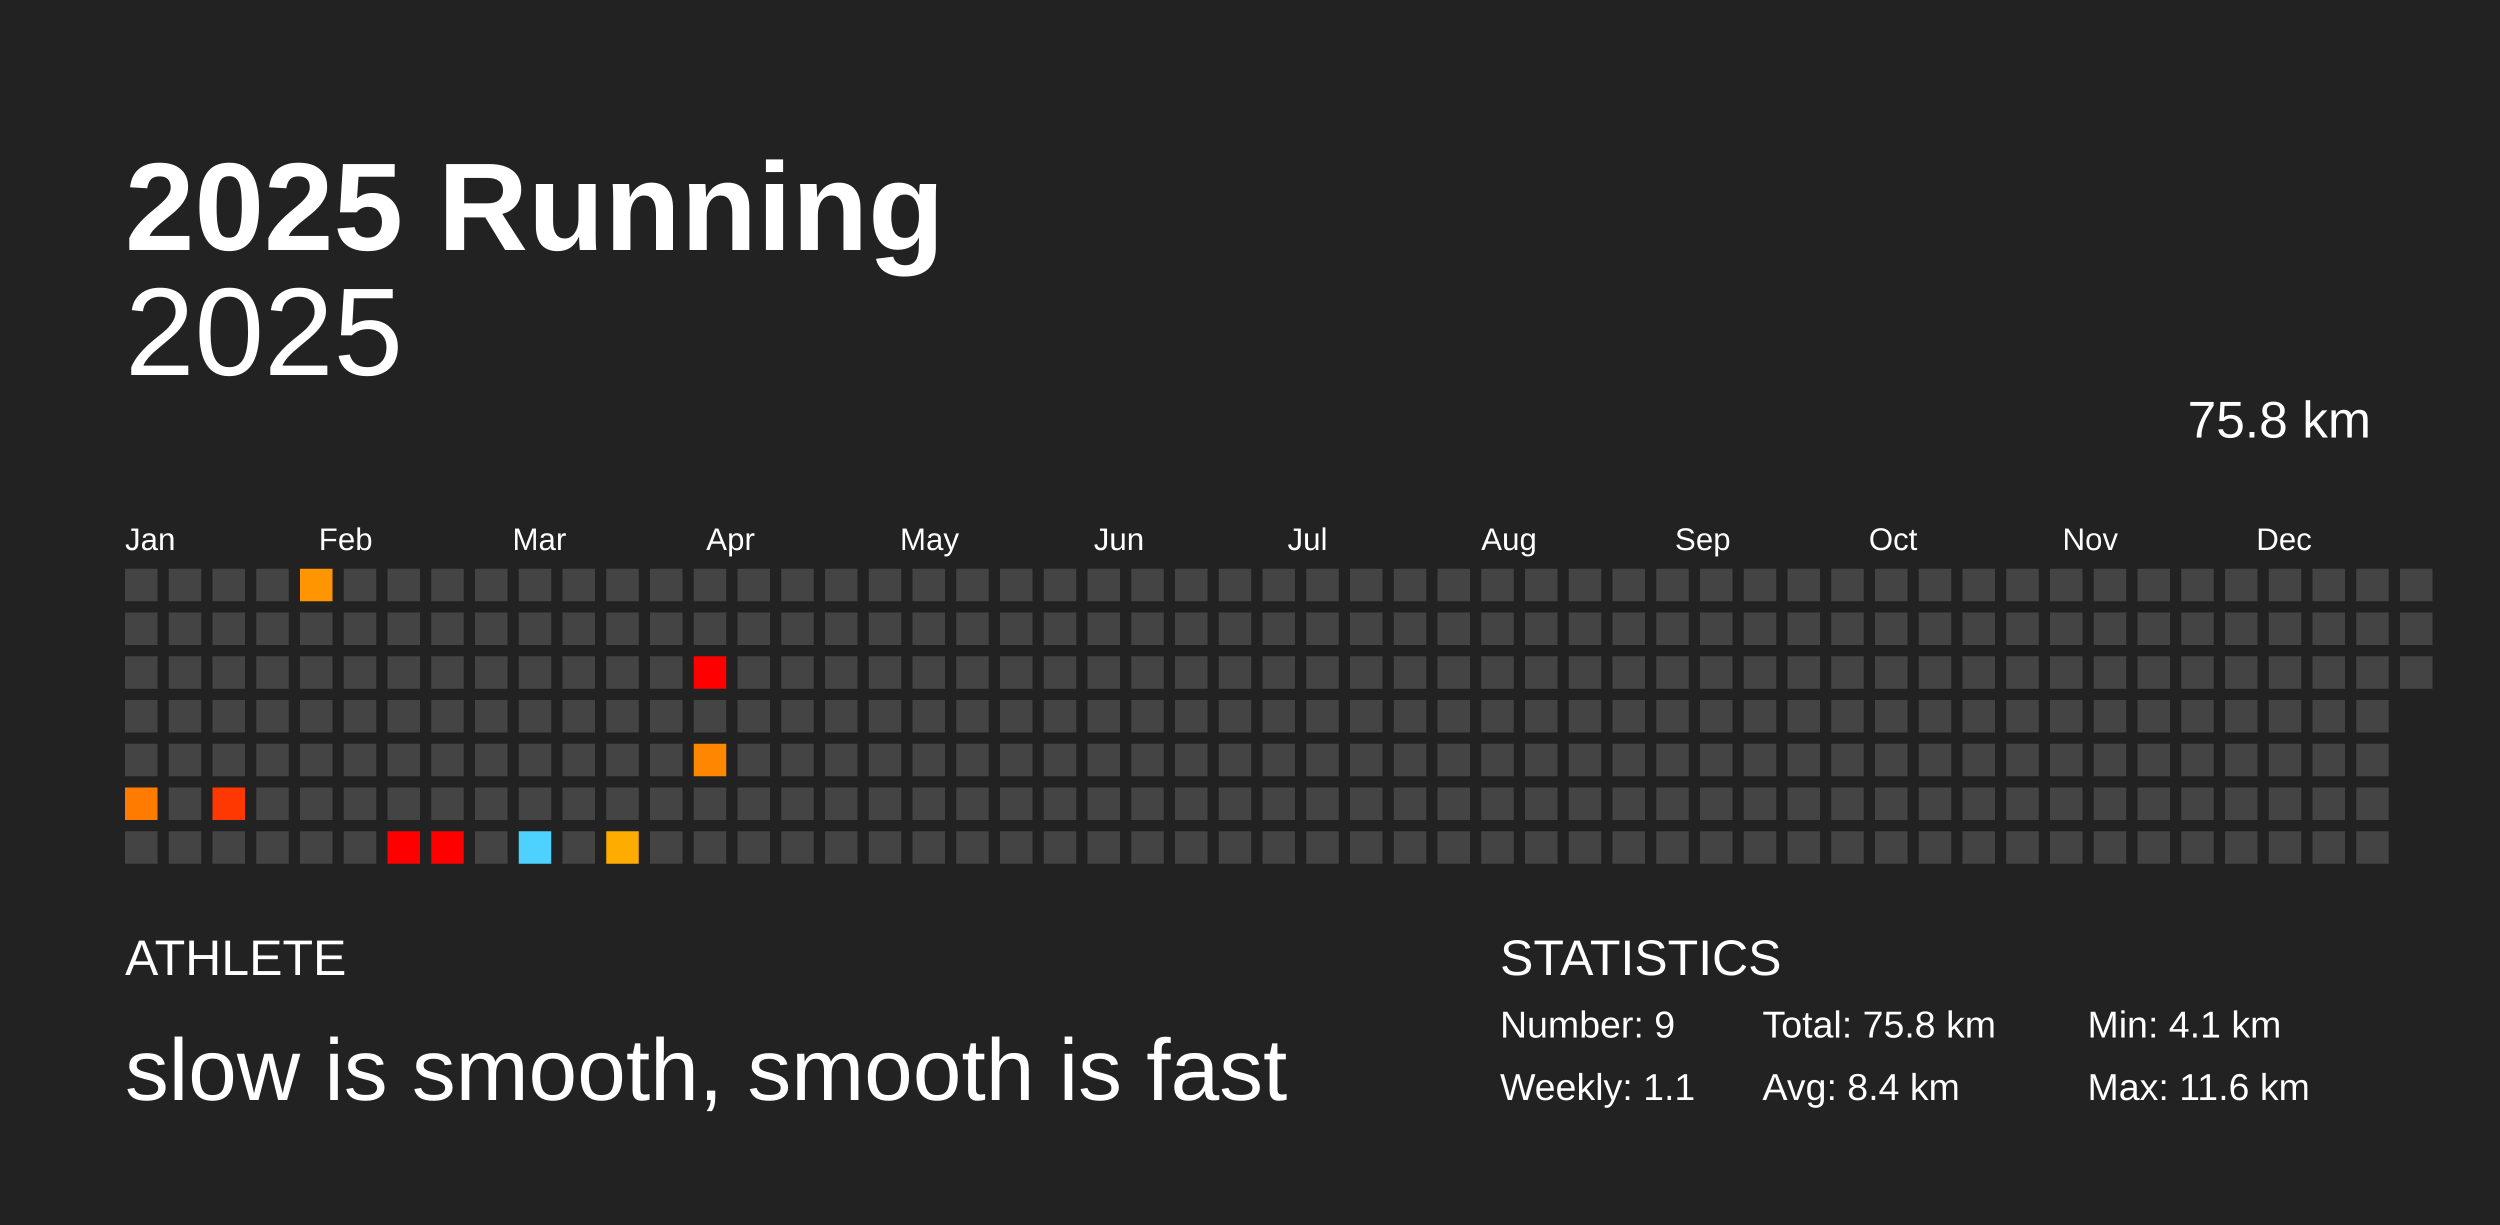
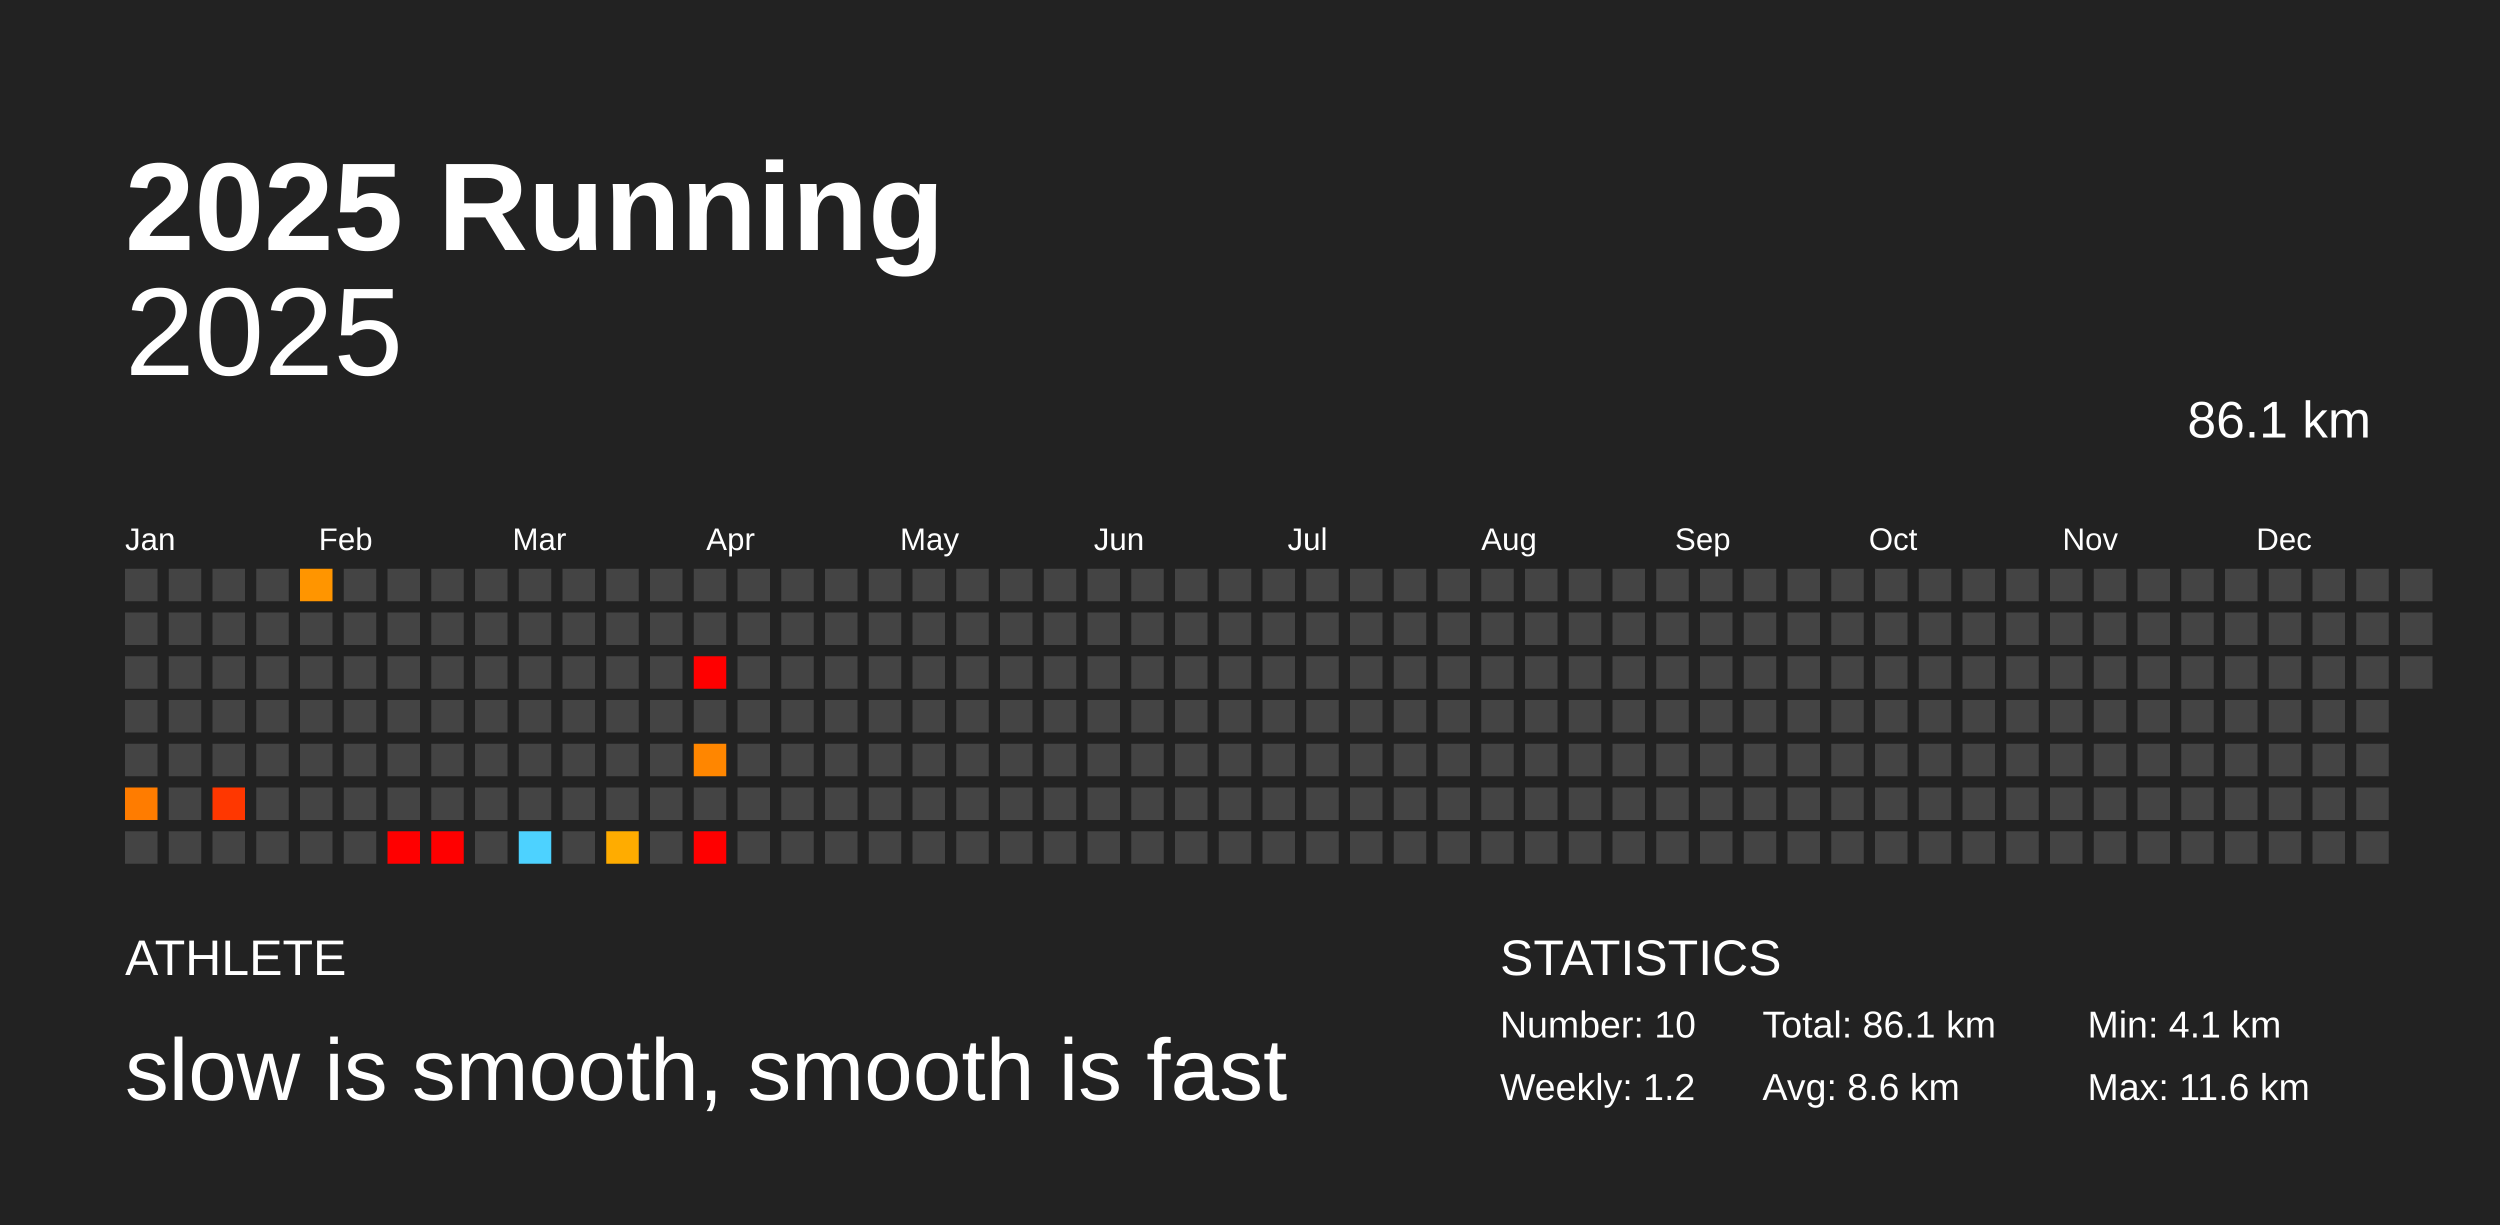
<svg xmlns="http://www.w3.org/2000/svg" baseProfile="full" height="98mm" version="1.1" viewBox="0,0,200,98" width="200mm">
  <defs />
  <rect fill="#222222" height="98" width="200" x="0" y="0" />
  <text fill="#FFFFFF" style="font-size:10px; font-family:Arial; font-weight:bold;" x="10" y="20">2025 Running</text>
  <text fill="#FFFFFF" style="font-size:4px; font-family:Arial" x="10" y="78">ATHLETE</text>
  <text fill="#FFFFFF" style="font-size:7px; font-family:Arial" x="10" y="88">slow is smooth, smooth is fast</text>
  <text fill="#FFFFFF" style="font-size:4px; font-family:Arial" x="120" y="78">STATISTICS</text>
-   <text fill="#FFFFFF" style="font-size:3px; font-family:Arial" x="120" y="83">Number: 9</text>
-   <text fill="#FFFFFF" style="font-size:3px; font-family:Arial" x="120" y="88">Weekly: 1.1</text>
-   <text fill="#FFFFFF" style="font-size:3px; font-family:Arial" x="141" y="83">Total: 75.8 km</text>
-   <text fill="#FFFFFF" style="font-size:3px; font-family:Arial" x="141" y="88">Avg: 8.4 km</text>
+   <text fill="#FFFFFF" style="font-size:3px; font-family:Arial" x="120" y="83">Number: 10</text>
+   <text fill="#FFFFFF" style="font-size:3px; font-family:Arial" x="120" y="88">Weekly: 1.2</text>
+   <text fill="#FFFFFF" style="font-size:3px; font-family:Arial" x="141" y="83">Total: 86.1 km</text>
+   <text fill="#FFFFFF" style="font-size:3px; font-family:Arial" x="141" y="88">Avg: 8.6 km</text>
  <text fill="#FFFFFF" style="font-size:3px; font-family:Arial" x="167" y="83">Min: 4.1 km</text>
  <text fill="#FFFFFF" style="font-size:3px; font-family:Arial" x="167" y="88">Max: 11.6 km</text>
  <text alignment-baseline="hanging" fill="#FFFFFF" style="font-size:10.0px; font-family:Arial;" x="10" y="30">2025</text>
-   <text alignment-baseline="hanging" fill="#FFFFFF" style="font-size:4.125px; font-family:Arial;" x="175" y="35">75.8 km</text>
+   <text alignment-baseline="hanging" fill="#FFFFFF" style="font-size:4.125px; font-family:Arial;" x="175" y="35">86.1 km</text>
  <text fill="#FFFFFF" style="font-size:2.5px; font-family:Arial" x="10.0" y="44">Jan</text>
  <text fill="#FFFFFF" style="font-size:2.5px; font-family:Arial" x="25.5" y="44">Feb</text>
  <text fill="#FFFFFF" style="font-size:2.5px; font-family:Arial" x="41.0" y="44">Mar</text>
  <text fill="#FFFFFF" style="font-size:2.5px; font-family:Arial" x="56.5" y="44">Apr</text>
  <text fill="#FFFFFF" style="font-size:2.5px; font-family:Arial" x="72.0" y="44">May</text>
  <text fill="#FFFFFF" style="font-size:2.5px; font-family:Arial" x="87.5" y="44">Jun</text>
  <text fill="#FFFFFF" style="font-size:2.5px; font-family:Arial" x="103.0" y="44">Jul</text>
  <text fill="#FFFFFF" style="font-size:2.5px; font-family:Arial" x="118.5" y="44">Aug</text>
  <text fill="#FFFFFF" style="font-size:2.5px; font-family:Arial" x="134.0" y="44">Sep</text>
  <text fill="#FFFFFF" style="font-size:2.5px; font-family:Arial" x="149.5" y="44">Oct</text>
  <text fill="#FFFFFF" style="font-size:2.5px; font-family:Arial" x="165.0" y="44">Nov</text>
  <text fill="#FFFFFF" style="font-size:2.5px; font-family:Arial" x="180.5" y="44">Dec</text>
  <rect fill="#444444" height="2.6" width="2.6" x="10.0" y="45.5" />
  <rect fill="#444444" height="2.6" width="2.6" x="10.0" y="49.0" />
  <rect fill="#444444" height="2.6" width="2.6" x="10.0" y="52.5" />
  <rect fill="#444444" height="2.6" width="2.6" x="10.0" y="56.0" />
  <rect fill="#444444" height="2.6" width="2.6" x="10.0" y="59.5" />
  <rect fill="#ff7c00" height="2.6" width="2.6" x="10.0" y="63.0" />
  <rect fill="#444444" height="2.6" width="2.6" x="10.0" y="66.5" />
  <rect fill="#444444" height="2.6" width="2.6" x="13.5" y="45.5" />
  <rect fill="#444444" height="2.6" width="2.6" x="13.5" y="49.0" />
  <rect fill="#444444" height="2.6" width="2.6" x="13.5" y="52.5" />
  <rect fill="#444444" height="2.6" width="2.6" x="13.5" y="56.0" />
  <rect fill="#444444" height="2.6" width="2.6" x="13.5" y="59.5" />
  <rect fill="#444444" height="2.6" width="2.6" x="13.5" y="63.0" />
  <rect fill="#444444" height="2.6" width="2.6" x="13.5" y="66.5" />
  <rect fill="#444444" height="2.6" width="2.6" x="17.0" y="45.5" />
  <rect fill="#444444" height="2.6" width="2.6" x="17.0" y="49.0" />
  <rect fill="#444444" height="2.6" width="2.6" x="17.0" y="52.5" />
  <rect fill="#444444" height="2.6" width="2.6" x="17.0" y="56.0" />
  <rect fill="#444444" height="2.6" width="2.6" x="17.0" y="59.5" />
  <rect fill="#ff3700" height="2.6" width="2.6" x="17.0" y="63.0" />
  <rect fill="#444444" height="2.6" width="2.6" x="17.0" y="66.5" />
  <rect fill="#444444" height="2.6" width="2.6" x="20.5" y="45.5" />
  <rect fill="#444444" height="2.6" width="2.6" x="20.5" y="49.0" />
  <rect fill="#444444" height="2.6" width="2.6" x="20.5" y="52.5" />
  <rect fill="#444444" height="2.6" width="2.6" x="20.5" y="56.0" />
  <rect fill="#444444" height="2.6" width="2.6" x="20.5" y="59.5" />
  <rect fill="#444444" height="2.6" width="2.6" x="20.5" y="63.0" />
  <rect fill="#444444" height="2.6" width="2.6" x="20.5" y="66.5" />
  <rect fill="#ff9500" height="2.6" width="2.6" x="24.0" y="45.5" />
  <rect fill="#444444" height="2.6" width="2.6" x="24.0" y="49.0" />
  <rect fill="#444444" height="2.6" width="2.6" x="24.0" y="52.5" />
  <rect fill="#444444" height="2.6" width="2.6" x="24.0" y="56.0" />
  <rect fill="#444444" height="2.6" width="2.6" x="24.0" y="59.5" />
  <rect fill="#444444" height="2.6" width="2.6" x="24.0" y="63.0" />
  <rect fill="#444444" height="2.6" width="2.6" x="24.0" y="66.5" />
  <rect fill="#444444" height="2.6" width="2.6" x="27.5" y="45.5" />
  <rect fill="#444444" height="2.6" width="2.6" x="27.5" y="49.0" />
  <rect fill="#444444" height="2.6" width="2.6" x="27.5" y="52.5" />
  <rect fill="#444444" height="2.6" width="2.6" x="27.5" y="56.0" />
  <rect fill="#444444" height="2.6" width="2.6" x="27.5" y="59.5" />
  <rect fill="#444444" height="2.6" width="2.6" x="27.5" y="63.0" />
  <rect fill="#444444" height="2.6" width="2.6" x="27.5" y="66.5" />
  <rect fill="#444444" height="2.6" width="2.6" x="31.0" y="45.5" />
  <rect fill="#444444" height="2.6" width="2.6" x="31.0" y="49.0" />
  <rect fill="#444444" height="2.6" width="2.6" x="31.0" y="52.5" />
  <rect fill="#444444" height="2.6" width="2.6" x="31.0" y="56.0" />
  <rect fill="#444444" height="2.6" width="2.6" x="31.0" y="59.5" />
  <rect fill="#444444" height="2.6" width="2.6" x="31.0" y="63.0" />
  <rect fill="red" height="2.6" width="2.6" x="31.0" y="66.5" />
  <rect fill="#444444" height="2.6" width="2.6" x="34.5" y="45.5" />
  <rect fill="#444444" height="2.6" width="2.6" x="34.5" y="49.0" />
  <rect fill="#444444" height="2.6" width="2.6" x="34.5" y="52.5" />
  <rect fill="#444444" height="2.6" width="2.6" x="34.5" y="56.0" />
  <rect fill="#444444" height="2.6" width="2.6" x="34.5" y="59.5" />
  <rect fill="#444444" height="2.6" width="2.6" x="34.5" y="63.0" />
  <rect fill="red" height="2.6" width="2.6" x="34.5" y="66.5" />
  <rect fill="#444444" height="2.6" width="2.6" x="38.0" y="45.5" />
  <rect fill="#444444" height="2.6" width="2.6" x="38.0" y="49.0" />
  <rect fill="#444444" height="2.6" width="2.6" x="38.0" y="52.5" />
  <rect fill="#444444" height="2.6" width="2.6" x="38.0" y="56.0" />
  <rect fill="#444444" height="2.6" width="2.6" x="38.0" y="59.5" />
  <rect fill="#444444" height="2.6" width="2.6" x="38.0" y="63.0" />
  <rect fill="#444444" height="2.6" width="2.6" x="38.0" y="66.5" />
  <rect fill="#444444" height="2.6" width="2.6" x="41.5" y="45.5" />
  <rect fill="#444444" height="2.6" width="2.6" x="41.5" y="49.0" />
  <rect fill="#444444" height="2.6" width="2.6" x="41.5" y="52.5" />
  <rect fill="#444444" height="2.6" width="2.6" x="41.5" y="56.0" />
  <rect fill="#444444" height="2.6" width="2.6" x="41.5" y="59.5" />
  <rect fill="#444444" height="2.6" width="2.6" x="41.5" y="63.0" />
  <rect fill="#4dd2ff" height="2.6" width="2.6" x="41.5" y="66.5" />
  <rect fill="#444444" height="2.6" width="2.6" x="45.0" y="45.5" />
  <rect fill="#444444" height="2.6" width="2.6" x="45.0" y="49.0" />
  <rect fill="#444444" height="2.6" width="2.6" x="45.0" y="52.5" />
  <rect fill="#444444" height="2.6" width="2.6" x="45.0" y="56.0" />
  <rect fill="#444444" height="2.6" width="2.6" x="45.0" y="59.5" />
  <rect fill="#444444" height="2.6" width="2.6" x="45.0" y="63.0" />
  <rect fill="#444444" height="2.6" width="2.6" x="45.0" y="66.5" />
  <rect fill="#444444" height="2.6" width="2.6" x="48.5" y="45.5" />
  <rect fill="#444444" height="2.6" width="2.6" x="48.5" y="49.0" />
  <rect fill="#444444" height="2.6" width="2.6" x="48.5" y="52.5" />
  <rect fill="#444444" height="2.6" width="2.6" x="48.5" y="56.0" />
  <rect fill="#444444" height="2.6" width="2.6" x="48.5" y="59.5" />
  <rect fill="#444444" height="2.6" width="2.6" x="48.5" y="63.0" />
  <rect fill="#ffac00" height="2.6" width="2.6" x="48.5" y="66.5" />
  <rect fill="#444444" height="2.6" width="2.6" x="52.0" y="45.5" />
  <rect fill="#444444" height="2.6" width="2.6" x="52.0" y="49.0" />
  <rect fill="#444444" height="2.6" width="2.6" x="52.0" y="52.5" />
  <rect fill="#444444" height="2.6" width="2.6" x="52.0" y="56.0" />
  <rect fill="#444444" height="2.6" width="2.6" x="52.0" y="59.5" />
  <rect fill="#444444" height="2.6" width="2.6" x="52.0" y="63.0" />
  <rect fill="#444444" height="2.6" width="2.6" x="52.0" y="66.5" />
  <rect fill="#444444" height="2.6" width="2.6" x="55.5" y="45.5" />
  <rect fill="#444444" height="2.6" width="2.6" x="55.5" y="49.0" />
  <rect fill="red" height="2.6" width="2.6" x="55.5" y="52.5" />
  <rect fill="#444444" height="2.6" width="2.6" x="55.5" y="56.0" />
  <rect fill="#ff8600" height="2.6" width="2.6" x="55.5" y="59.5" />
  <rect fill="#444444" height="2.6" width="2.6" x="55.5" y="63.0" />
-   <rect fill="#444444" height="2.6" width="2.6" x="55.5" y="66.5" />
+   <rect fill="red" height="2.6" width="2.6" x="55.5" y="66.5" />
  <rect fill="#444444" height="2.6" width="2.6" x="59.0" y="45.5" />
  <rect fill="#444444" height="2.6" width="2.6" x="59.0" y="49.0" />
  <rect fill="#444444" height="2.6" width="2.6" x="59.0" y="52.5" />
  <rect fill="#444444" height="2.6" width="2.6" x="59.0" y="56.0" />
  <rect fill="#444444" height="2.6" width="2.6" x="59.0" y="59.5" />
  <rect fill="#444444" height="2.6" width="2.6" x="59.0" y="63.0" />
  <rect fill="#444444" height="2.6" width="2.6" x="59.0" y="66.5" />
  <rect fill="#444444" height="2.6" width="2.6" x="62.5" y="45.5" />
  <rect fill="#444444" height="2.6" width="2.6" x="62.5" y="49.0" />
  <rect fill="#444444" height="2.6" width="2.6" x="62.5" y="52.5" />
  <rect fill="#444444" height="2.6" width="2.6" x="62.5" y="56.0" />
  <rect fill="#444444" height="2.6" width="2.6" x="62.5" y="59.5" />
  <rect fill="#444444" height="2.6" width="2.6" x="62.5" y="63.0" />
  <rect fill="#444444" height="2.6" width="2.6" x="62.5" y="66.5" />
  <rect fill="#444444" height="2.6" width="2.6" x="66.0" y="45.5" />
  <rect fill="#444444" height="2.6" width="2.6" x="66.0" y="49.0" />
  <rect fill="#444444" height="2.6" width="2.6" x="66.0" y="52.5" />
  <rect fill="#444444" height="2.6" width="2.6" x="66.0" y="56.0" />
  <rect fill="#444444" height="2.6" width="2.6" x="66.0" y="59.5" />
  <rect fill="#444444" height="2.6" width="2.6" x="66.0" y="63.0" />
  <rect fill="#444444" height="2.6" width="2.6" x="66.0" y="66.5" />
  <rect fill="#444444" height="2.6" width="2.6" x="69.5" y="45.5" />
  <rect fill="#444444" height="2.6" width="2.6" x="69.5" y="49.0" />
  <rect fill="#444444" height="2.6" width="2.6" x="69.5" y="52.5" />
  <rect fill="#444444" height="2.6" width="2.6" x="69.5" y="56.0" />
  <rect fill="#444444" height="2.6" width="2.6" x="69.5" y="59.5" />
  <rect fill="#444444" height="2.6" width="2.6" x="69.5" y="63.0" />
  <rect fill="#444444" height="2.6" width="2.6" x="69.5" y="66.5" />
  <rect fill="#444444" height="2.6" width="2.6" x="73.0" y="45.5" />
  <rect fill="#444444" height="2.6" width="2.6" x="73.0" y="49.0" />
  <rect fill="#444444" height="2.6" width="2.6" x="73.0" y="52.5" />
  <rect fill="#444444" height="2.6" width="2.6" x="73.0" y="56.0" />
  <rect fill="#444444" height="2.6" width="2.6" x="73.0" y="59.5" />
  <rect fill="#444444" height="2.6" width="2.6" x="73.0" y="63.0" />
  <rect fill="#444444" height="2.6" width="2.6" x="73.0" y="66.5" />
  <rect fill="#444444" height="2.6" width="2.6" x="76.5" y="45.5" />
  <rect fill="#444444" height="2.6" width="2.6" x="76.5" y="49.0" />
  <rect fill="#444444" height="2.6" width="2.6" x="76.5" y="52.5" />
  <rect fill="#444444" height="2.6" width="2.6" x="76.5" y="56.0" />
  <rect fill="#444444" height="2.6" width="2.6" x="76.5" y="59.5" />
  <rect fill="#444444" height="2.6" width="2.6" x="76.5" y="63.0" />
  <rect fill="#444444" height="2.6" width="2.6" x="76.5" y="66.5" />
  <rect fill="#444444" height="2.6" width="2.6" x="80.0" y="45.5" />
  <rect fill="#444444" height="2.6" width="2.6" x="80.0" y="49.0" />
  <rect fill="#444444" height="2.6" width="2.6" x="80.0" y="52.5" />
  <rect fill="#444444" height="2.6" width="2.6" x="80.0" y="56.0" />
  <rect fill="#444444" height="2.6" width="2.6" x="80.0" y="59.5" />
  <rect fill="#444444" height="2.6" width="2.6" x="80.0" y="63.0" />
  <rect fill="#444444" height="2.6" width="2.6" x="80.0" y="66.5" />
  <rect fill="#444444" height="2.6" width="2.6" x="83.5" y="45.5" />
  <rect fill="#444444" height="2.6" width="2.6" x="83.5" y="49.0" />
  <rect fill="#444444" height="2.6" width="2.6" x="83.5" y="52.5" />
  <rect fill="#444444" height="2.6" width="2.6" x="83.5" y="56.0" />
  <rect fill="#444444" height="2.6" width="2.6" x="83.5" y="59.5" />
  <rect fill="#444444" height="2.6" width="2.6" x="83.5" y="63.0" />
  <rect fill="#444444" height="2.6" width="2.6" x="83.5" y="66.5" />
  <rect fill="#444444" height="2.6" width="2.6" x="87.0" y="45.5" />
  <rect fill="#444444" height="2.6" width="2.6" x="87.0" y="49.0" />
  <rect fill="#444444" height="2.6" width="2.6" x="87.0" y="52.5" />
  <rect fill="#444444" height="2.6" width="2.6" x="87.0" y="56.0" />
  <rect fill="#444444" height="2.6" width="2.6" x="87.0" y="59.5" />
  <rect fill="#444444" height="2.6" width="2.6" x="87.0" y="63.0" />
  <rect fill="#444444" height="2.6" width="2.6" x="87.0" y="66.5" />
  <rect fill="#444444" height="2.6" width="2.6" x="90.5" y="45.5" />
  <rect fill="#444444" height="2.6" width="2.6" x="90.5" y="49.0" />
  <rect fill="#444444" height="2.6" width="2.6" x="90.5" y="52.5" />
  <rect fill="#444444" height="2.6" width="2.6" x="90.5" y="56.0" />
  <rect fill="#444444" height="2.6" width="2.6" x="90.5" y="59.5" />
  <rect fill="#444444" height="2.6" width="2.6" x="90.5" y="63.0" />
  <rect fill="#444444" height="2.6" width="2.6" x="90.5" y="66.5" />
  <rect fill="#444444" height="2.6" width="2.6" x="94.0" y="45.5" />
  <rect fill="#444444" height="2.6" width="2.6" x="94.0" y="49.0" />
  <rect fill="#444444" height="2.6" width="2.6" x="94.0" y="52.5" />
  <rect fill="#444444" height="2.6" width="2.6" x="94.0" y="56.0" />
  <rect fill="#444444" height="2.6" width="2.6" x="94.0" y="59.5" />
  <rect fill="#444444" height="2.6" width="2.6" x="94.0" y="63.0" />
  <rect fill="#444444" height="2.6" width="2.6" x="94.0" y="66.5" />
  <rect fill="#444444" height="2.6" width="2.6" x="97.5" y="45.5" />
  <rect fill="#444444" height="2.6" width="2.6" x="97.5" y="49.0" />
  <rect fill="#444444" height="2.6" width="2.6" x="97.5" y="52.5" />
  <rect fill="#444444" height="2.6" width="2.6" x="97.5" y="56.0" />
  <rect fill="#444444" height="2.6" width="2.6" x="97.5" y="59.5" />
  <rect fill="#444444" height="2.6" width="2.6" x="97.5" y="63.0" />
  <rect fill="#444444" height="2.6" width="2.6" x="97.5" y="66.5" />
  <rect fill="#444444" height="2.6" width="2.6" x="101.0" y="45.5" />
  <rect fill="#444444" height="2.6" width="2.6" x="101.0" y="49.0" />
  <rect fill="#444444" height="2.6" width="2.6" x="101.0" y="52.5" />
  <rect fill="#444444" height="2.6" width="2.6" x="101.0" y="56.0" />
  <rect fill="#444444" height="2.6" width="2.6" x="101.0" y="59.5" />
  <rect fill="#444444" height="2.6" width="2.6" x="101.0" y="63.0" />
  <rect fill="#444444" height="2.6" width="2.6" x="101.0" y="66.5" />
  <rect fill="#444444" height="2.6" width="2.6" x="104.5" y="45.5" />
  <rect fill="#444444" height="2.6" width="2.6" x="104.5" y="49.0" />
  <rect fill="#444444" height="2.6" width="2.6" x="104.5" y="52.5" />
  <rect fill="#444444" height="2.6" width="2.6" x="104.5" y="56.0" />
  <rect fill="#444444" height="2.6" width="2.6" x="104.5" y="59.5" />
  <rect fill="#444444" height="2.6" width="2.6" x="104.5" y="63.0" />
  <rect fill="#444444" height="2.6" width="2.6" x="104.5" y="66.5" />
  <rect fill="#444444" height="2.6" width="2.6" x="108.0" y="45.5" />
  <rect fill="#444444" height="2.6" width="2.6" x="108.0" y="49.0" />
  <rect fill="#444444" height="2.6" width="2.6" x="108.0" y="52.5" />
  <rect fill="#444444" height="2.6" width="2.6" x="108.0" y="56.0" />
  <rect fill="#444444" height="2.6" width="2.6" x="108.0" y="59.5" />
  <rect fill="#444444" height="2.6" width="2.6" x="108.0" y="63.0" />
  <rect fill="#444444" height="2.6" width="2.6" x="108.0" y="66.5" />
  <rect fill="#444444" height="2.6" width="2.6" x="111.5" y="45.5" />
  <rect fill="#444444" height="2.6" width="2.6" x="111.5" y="49.0" />
  <rect fill="#444444" height="2.6" width="2.6" x="111.5" y="52.5" />
  <rect fill="#444444" height="2.6" width="2.6" x="111.5" y="56.0" />
  <rect fill="#444444" height="2.6" width="2.6" x="111.5" y="59.5" />
  <rect fill="#444444" height="2.6" width="2.6" x="111.5" y="63.0" />
  <rect fill="#444444" height="2.6" width="2.6" x="111.5" y="66.5" />
  <rect fill="#444444" height="2.6" width="2.6" x="115.0" y="45.5" />
  <rect fill="#444444" height="2.6" width="2.6" x="115.0" y="49.0" />
  <rect fill="#444444" height="2.6" width="2.6" x="115.0" y="52.5" />
  <rect fill="#444444" height="2.6" width="2.6" x="115.0" y="56.0" />
  <rect fill="#444444" height="2.6" width="2.6" x="115.0" y="59.5" />
  <rect fill="#444444" height="2.6" width="2.6" x="115.0" y="63.0" />
  <rect fill="#444444" height="2.6" width="2.6" x="115.0" y="66.5" />
  <rect fill="#444444" height="2.6" width="2.6" x="118.5" y="45.5" />
  <rect fill="#444444" height="2.6" width="2.6" x="118.5" y="49.0" />
  <rect fill="#444444" height="2.6" width="2.6" x="118.5" y="52.5" />
  <rect fill="#444444" height="2.6" width="2.6" x="118.5" y="56.0" />
  <rect fill="#444444" height="2.6" width="2.6" x="118.5" y="59.5" />
  <rect fill="#444444" height="2.6" width="2.6" x="118.5" y="63.0" />
  <rect fill="#444444" height="2.6" width="2.6" x="118.5" y="66.5" />
  <rect fill="#444444" height="2.6" width="2.6" x="122.0" y="45.5" />
  <rect fill="#444444" height="2.6" width="2.6" x="122.0" y="49.0" />
  <rect fill="#444444" height="2.6" width="2.6" x="122.0" y="52.5" />
  <rect fill="#444444" height="2.6" width="2.6" x="122.0" y="56.0" />
  <rect fill="#444444" height="2.6" width="2.6" x="122.0" y="59.5" />
  <rect fill="#444444" height="2.6" width="2.6" x="122.0" y="63.0" />
  <rect fill="#444444" height="2.6" width="2.6" x="122.0" y="66.5" />
  <rect fill="#444444" height="2.6" width="2.6" x="125.5" y="45.5" />
  <rect fill="#444444" height="2.6" width="2.6" x="125.5" y="49.0" />
  <rect fill="#444444" height="2.6" width="2.6" x="125.5" y="52.5" />
  <rect fill="#444444" height="2.6" width="2.6" x="125.5" y="56.0" />
  <rect fill="#444444" height="2.6" width="2.6" x="125.5" y="59.5" />
  <rect fill="#444444" height="2.6" width="2.6" x="125.5" y="63.0" />
  <rect fill="#444444" height="2.6" width="2.6" x="125.5" y="66.5" />
  <rect fill="#444444" height="2.6" width="2.6" x="129.0" y="45.5" />
  <rect fill="#444444" height="2.6" width="2.6" x="129.0" y="49.0" />
  <rect fill="#444444" height="2.6" width="2.6" x="129.0" y="52.5" />
  <rect fill="#444444" height="2.6" width="2.6" x="129.0" y="56.0" />
  <rect fill="#444444" height="2.6" width="2.6" x="129.0" y="59.5" />
  <rect fill="#444444" height="2.6" width="2.6" x="129.0" y="63.0" />
  <rect fill="#444444" height="2.6" width="2.6" x="129.0" y="66.5" />
  <rect fill="#444444" height="2.6" width="2.6" x="132.5" y="45.5" />
  <rect fill="#444444" height="2.6" width="2.6" x="132.5" y="49.0" />
  <rect fill="#444444" height="2.6" width="2.6" x="132.5" y="52.5" />
  <rect fill="#444444" height="2.6" width="2.6" x="132.5" y="56.0" />
  <rect fill="#444444" height="2.6" width="2.6" x="132.5" y="59.5" />
  <rect fill="#444444" height="2.6" width="2.6" x="132.5" y="63.0" />
  <rect fill="#444444" height="2.6" width="2.6" x="132.5" y="66.5" />
  <rect fill="#444444" height="2.6" width="2.6" x="136.0" y="45.5" />
  <rect fill="#444444" height="2.6" width="2.6" x="136.0" y="49.0" />
  <rect fill="#444444" height="2.6" width="2.6" x="136.0" y="52.5" />
  <rect fill="#444444" height="2.6" width="2.6" x="136.0" y="56.0" />
  <rect fill="#444444" height="2.6" width="2.6" x="136.0" y="59.5" />
  <rect fill="#444444" height="2.6" width="2.6" x="136.0" y="63.0" />
  <rect fill="#444444" height="2.6" width="2.6" x="136.0" y="66.5" />
  <rect fill="#444444" height="2.6" width="2.6" x="139.5" y="45.5" />
  <rect fill="#444444" height="2.6" width="2.6" x="139.5" y="49.0" />
  <rect fill="#444444" height="2.6" width="2.6" x="139.5" y="52.5" />
  <rect fill="#444444" height="2.6" width="2.6" x="139.5" y="56.0" />
  <rect fill="#444444" height="2.6" width="2.6" x="139.5" y="59.5" />
  <rect fill="#444444" height="2.6" width="2.6" x="139.5" y="63.0" />
  <rect fill="#444444" height="2.6" width="2.6" x="139.5" y="66.5" />
  <rect fill="#444444" height="2.6" width="2.6" x="143.0" y="45.5" />
  <rect fill="#444444" height="2.6" width="2.6" x="143.0" y="49.0" />
  <rect fill="#444444" height="2.6" width="2.6" x="143.0" y="52.5" />
  <rect fill="#444444" height="2.6" width="2.6" x="143.0" y="56.0" />
  <rect fill="#444444" height="2.6" width="2.6" x="143.0" y="59.5" />
  <rect fill="#444444" height="2.6" width="2.6" x="143.0" y="63.0" />
  <rect fill="#444444" height="2.6" width="2.6" x="143.0" y="66.5" />
  <rect fill="#444444" height="2.6" width="2.6" x="146.5" y="45.5" />
  <rect fill="#444444" height="2.6" width="2.6" x="146.5" y="49.0" />
  <rect fill="#444444" height="2.6" width="2.6" x="146.5" y="52.5" />
  <rect fill="#444444" height="2.6" width="2.6" x="146.5" y="56.0" />
  <rect fill="#444444" height="2.6" width="2.6" x="146.5" y="59.5" />
  <rect fill="#444444" height="2.6" width="2.6" x="146.5" y="63.0" />
  <rect fill="#444444" height="2.6" width="2.6" x="146.5" y="66.5" />
  <rect fill="#444444" height="2.6" width="2.6" x="150.0" y="45.5" />
  <rect fill="#444444" height="2.6" width="2.6" x="150.0" y="49.0" />
  <rect fill="#444444" height="2.6" width="2.6" x="150.0" y="52.5" />
  <rect fill="#444444" height="2.6" width="2.6" x="150.0" y="56.0" />
  <rect fill="#444444" height="2.6" width="2.6" x="150.0" y="59.5" />
  <rect fill="#444444" height="2.6" width="2.6" x="150.0" y="63.0" />
  <rect fill="#444444" height="2.6" width="2.6" x="150.0" y="66.5" />
  <rect fill="#444444" height="2.6" width="2.6" x="153.5" y="45.5" />
  <rect fill="#444444" height="2.6" width="2.6" x="153.5" y="49.0" />
  <rect fill="#444444" height="2.6" width="2.6" x="153.5" y="52.5" />
  <rect fill="#444444" height="2.6" width="2.6" x="153.5" y="56.0" />
  <rect fill="#444444" height="2.6" width="2.6" x="153.5" y="59.5" />
  <rect fill="#444444" height="2.6" width="2.6" x="153.5" y="63.0" />
  <rect fill="#444444" height="2.6" width="2.6" x="153.5" y="66.5" />
  <rect fill="#444444" height="2.6" width="2.6" x="157.0" y="45.5" />
  <rect fill="#444444" height="2.6" width="2.6" x="157.0" y="49.0" />
  <rect fill="#444444" height="2.6" width="2.6" x="157.0" y="52.5" />
  <rect fill="#444444" height="2.6" width="2.6" x="157.0" y="56.0" />
  <rect fill="#444444" height="2.6" width="2.6" x="157.0" y="59.5" />
  <rect fill="#444444" height="2.6" width="2.6" x="157.0" y="63.0" />
  <rect fill="#444444" height="2.6" width="2.6" x="157.0" y="66.5" />
  <rect fill="#444444" height="2.6" width="2.6" x="160.5" y="45.5" />
  <rect fill="#444444" height="2.6" width="2.6" x="160.5" y="49.0" />
  <rect fill="#444444" height="2.6" width="2.6" x="160.5" y="52.5" />
  <rect fill="#444444" height="2.6" width="2.6" x="160.5" y="56.0" />
  <rect fill="#444444" height="2.6" width="2.6" x="160.5" y="59.5" />
  <rect fill="#444444" height="2.6" width="2.6" x="160.5" y="63.0" />
  <rect fill="#444444" height="2.6" width="2.6" x="160.5" y="66.5" />
  <rect fill="#444444" height="2.6" width="2.6" x="164.0" y="45.5" />
  <rect fill="#444444" height="2.6" width="2.6" x="164.0" y="49.0" />
  <rect fill="#444444" height="2.6" width="2.6" x="164.0" y="52.5" />
  <rect fill="#444444" height="2.6" width="2.6" x="164.0" y="56.0" />
  <rect fill="#444444" height="2.6" width="2.6" x="164.0" y="59.5" />
  <rect fill="#444444" height="2.6" width="2.6" x="164.0" y="63.0" />
  <rect fill="#444444" height="2.6" width="2.6" x="164.0" y="66.5" />
  <rect fill="#444444" height="2.6" width="2.6" x="167.5" y="45.5" />
  <rect fill="#444444" height="2.6" width="2.6" x="167.5" y="49.0" />
  <rect fill="#444444" height="2.6" width="2.6" x="167.5" y="52.5" />
  <rect fill="#444444" height="2.6" width="2.6" x="167.5" y="56.0" />
  <rect fill="#444444" height="2.6" width="2.6" x="167.5" y="59.5" />
  <rect fill="#444444" height="2.6" width="2.6" x="167.5" y="63.0" />
  <rect fill="#444444" height="2.6" width="2.6" x="167.5" y="66.5" />
  <rect fill="#444444" height="2.6" width="2.6" x="171.0" y="45.5" />
  <rect fill="#444444" height="2.6" width="2.6" x="171.0" y="49.0" />
  <rect fill="#444444" height="2.6" width="2.6" x="171.0" y="52.5" />
  <rect fill="#444444" height="2.6" width="2.6" x="171.0" y="56.0" />
  <rect fill="#444444" height="2.6" width="2.6" x="171.0" y="59.5" />
  <rect fill="#444444" height="2.6" width="2.6" x="171.0" y="63.0" />
  <rect fill="#444444" height="2.6" width="2.6" x="171.0" y="66.5" />
  <rect fill="#444444" height="2.6" width="2.6" x="174.5" y="45.5" />
  <rect fill="#444444" height="2.6" width="2.6" x="174.5" y="49.0" />
  <rect fill="#444444" height="2.6" width="2.6" x="174.5" y="52.5" />
  <rect fill="#444444" height="2.6" width="2.6" x="174.5" y="56.0" />
  <rect fill="#444444" height="2.6" width="2.6" x="174.5" y="59.5" />
  <rect fill="#444444" height="2.6" width="2.6" x="174.5" y="63.0" />
  <rect fill="#444444" height="2.6" width="2.6" x="174.5" y="66.5" />
  <rect fill="#444444" height="2.6" width="2.6" x="178.0" y="45.5" />
  <rect fill="#444444" height="2.6" width="2.6" x="178.0" y="49.0" />
  <rect fill="#444444" height="2.6" width="2.6" x="178.0" y="52.5" />
  <rect fill="#444444" height="2.6" width="2.6" x="178.0" y="56.0" />
  <rect fill="#444444" height="2.6" width="2.6" x="178.0" y="59.5" />
  <rect fill="#444444" height="2.6" width="2.6" x="178.0" y="63.0" />
  <rect fill="#444444" height="2.6" width="2.6" x="178.0" y="66.5" />
  <rect fill="#444444" height="2.6" width="2.6" x="181.5" y="45.5" />
  <rect fill="#444444" height="2.6" width="2.6" x="181.5" y="49.0" />
  <rect fill="#444444" height="2.6" width="2.6" x="181.5" y="52.5" />
  <rect fill="#444444" height="2.6" width="2.6" x="181.5" y="56.0" />
  <rect fill="#444444" height="2.6" width="2.6" x="181.5" y="59.5" />
  <rect fill="#444444" height="2.6" width="2.6" x="181.5" y="63.0" />
  <rect fill="#444444" height="2.6" width="2.6" x="181.5" y="66.5" />
  <rect fill="#444444" height="2.6" width="2.6" x="185.0" y="45.5" />
  <rect fill="#444444" height="2.6" width="2.6" x="185.0" y="49.0" />
  <rect fill="#444444" height="2.6" width="2.6" x="185.0" y="52.5" />
  <rect fill="#444444" height="2.6" width="2.6" x="185.0" y="56.0" />
  <rect fill="#444444" height="2.6" width="2.6" x="185.0" y="59.5" />
  <rect fill="#444444" height="2.6" width="2.6" x="185.0" y="63.0" />
  <rect fill="#444444" height="2.6" width="2.6" x="185.0" y="66.5" />
  <rect fill="#444444" height="2.6" width="2.6" x="188.5" y="45.5" />
  <rect fill="#444444" height="2.6" width="2.6" x="188.5" y="49.0" />
  <rect fill="#444444" height="2.6" width="2.6" x="188.5" y="52.5" />
  <rect fill="#444444" height="2.6" width="2.6" x="188.5" y="56.0" />
  <rect fill="#444444" height="2.6" width="2.6" x="188.5" y="59.5" />
  <rect fill="#444444" height="2.6" width="2.6" x="188.5" y="63.0" />
  <rect fill="#444444" height="2.6" width="2.6" x="188.5" y="66.5" />
  <rect fill="#444444" height="2.6" width="2.6" x="192.0" y="45.5" />
  <rect fill="#444444" height="2.6" width="2.6" x="192.0" y="49.0" />
  <rect fill="#444444" height="2.6" width="2.6" x="192.0" y="52.5" />
</svg>
